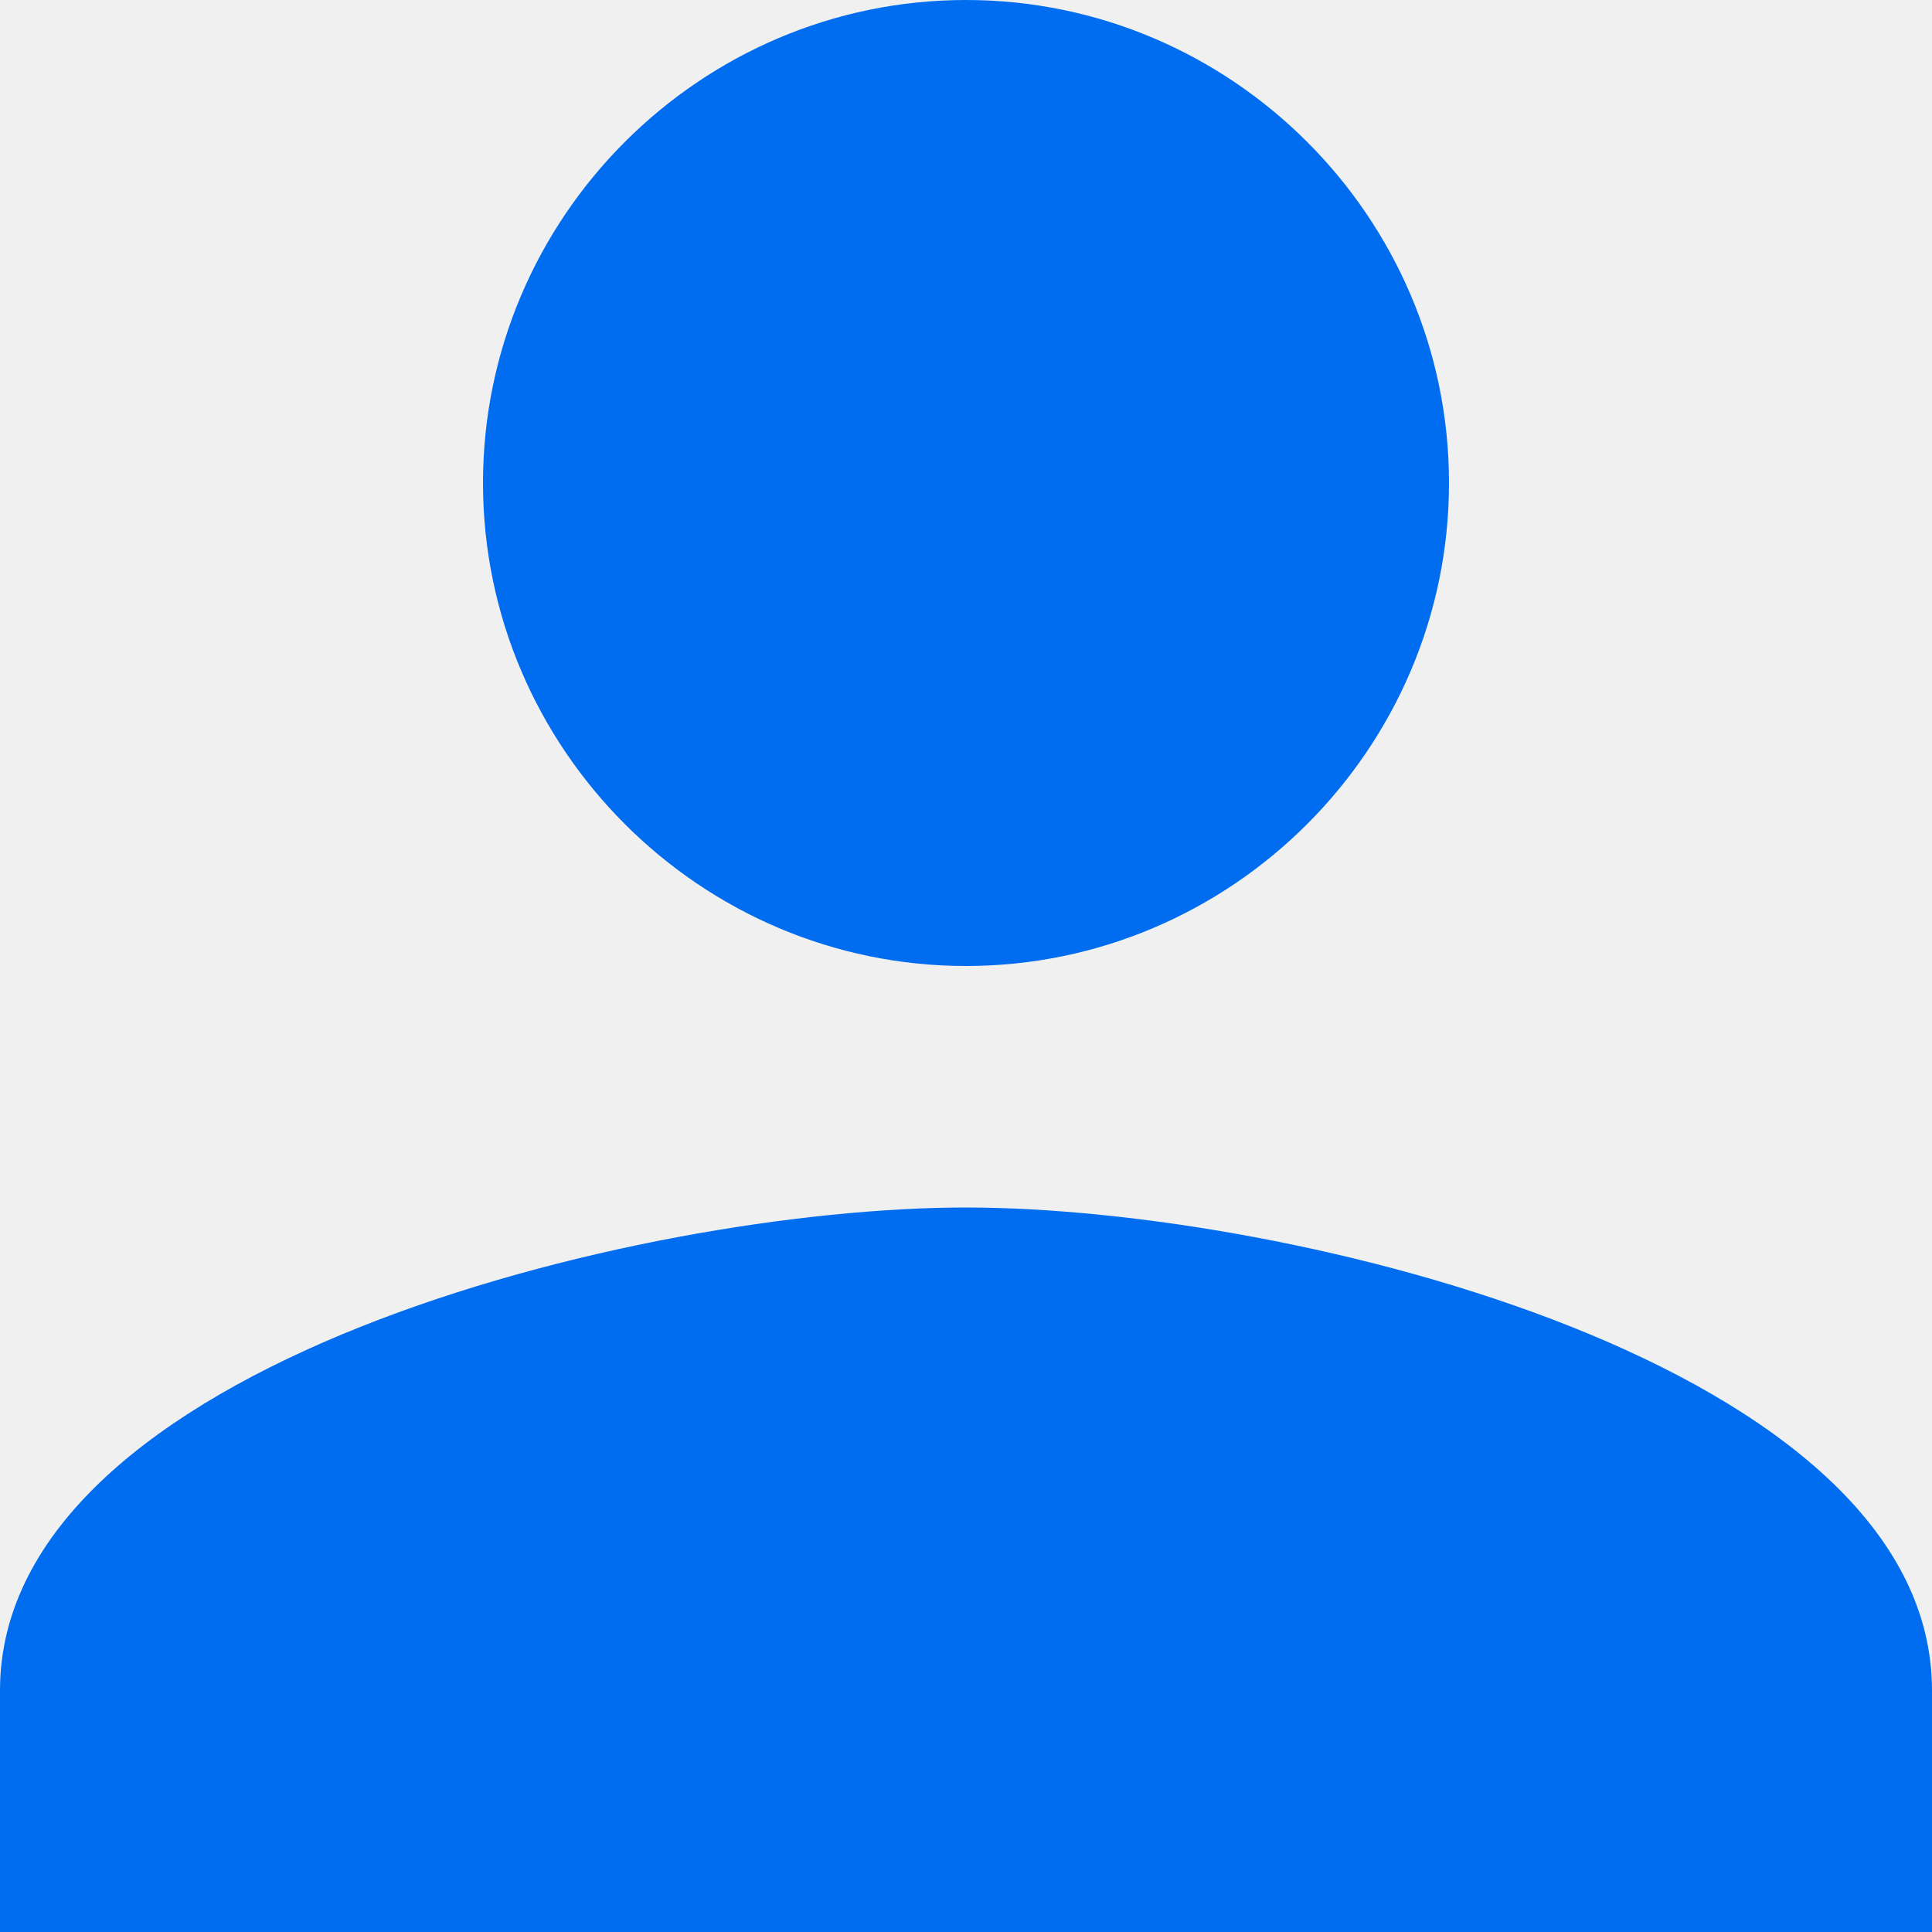
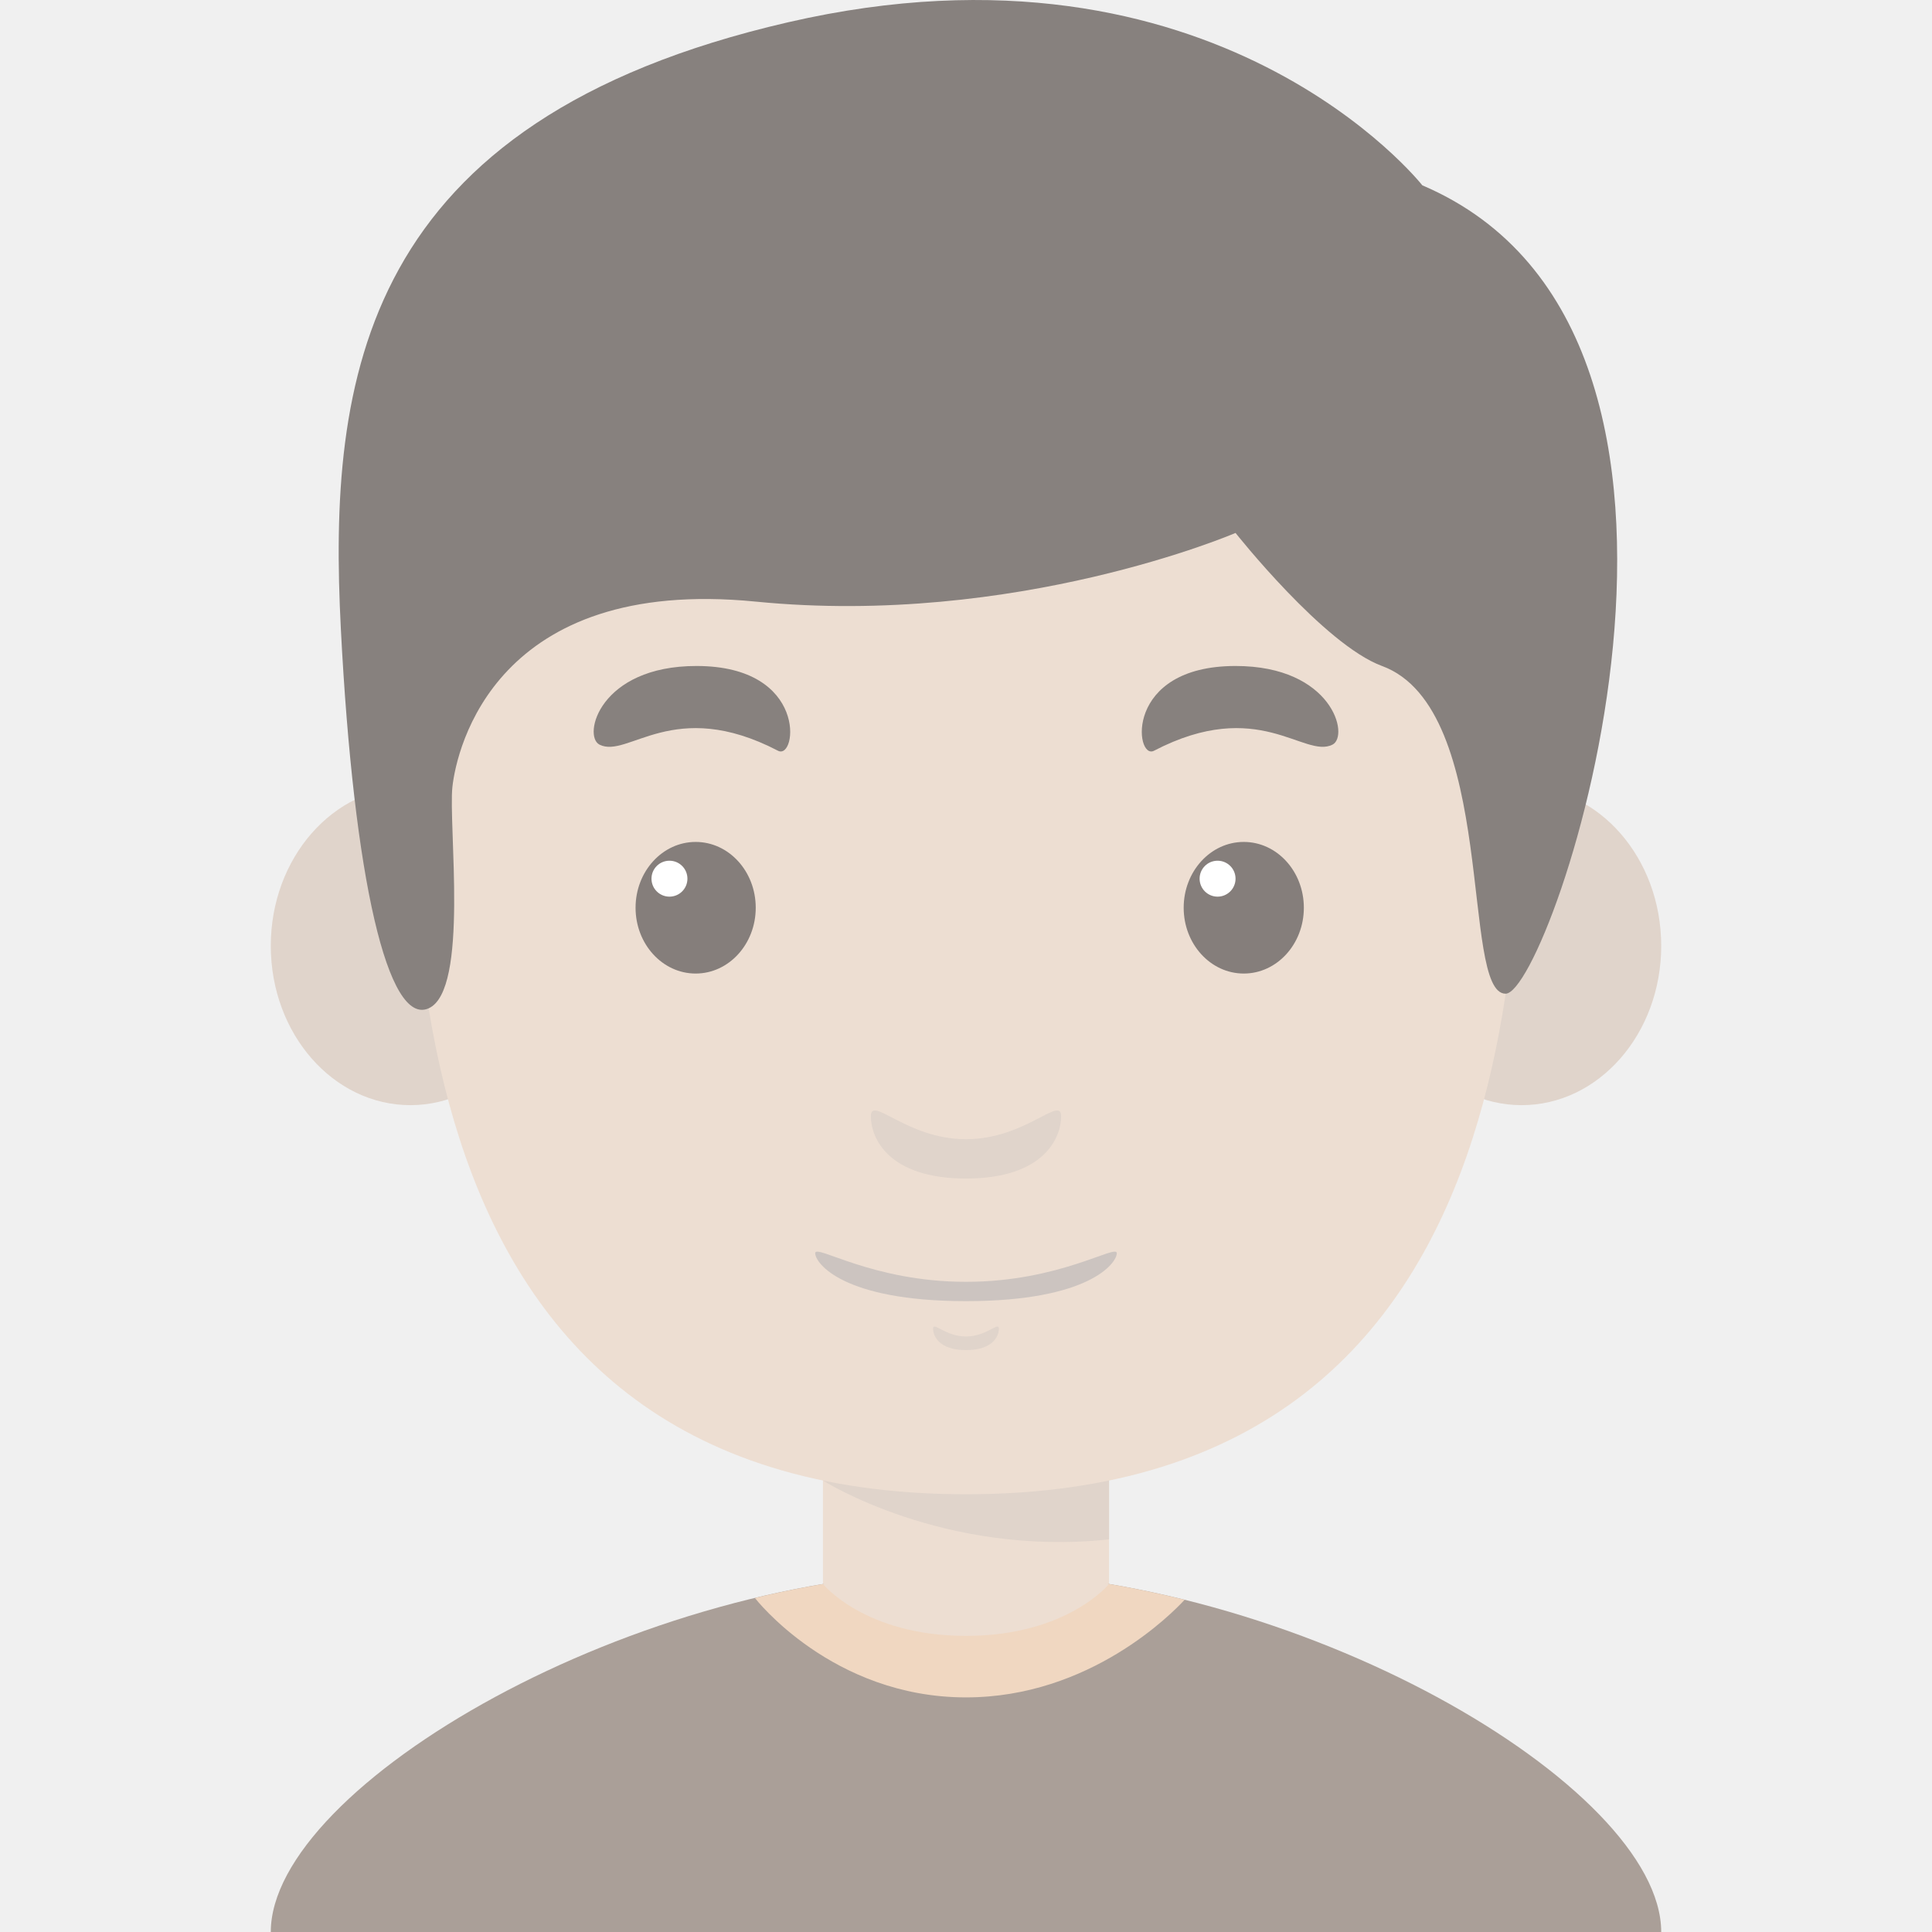
- <svg xmlns="http://www.w3.org/2000/svg" version="1.1" id="Capa_1" x="0px" y="0px" width="512px" height="512px" viewBox="0 0 408 408" style="enable-background:new 0 0 408 408;" xml:space="preserve">
+ <svg xmlns="http://www.w3.org/2000/svg" version="1.1" id="Capa_1" x="0px" y="0px" viewBox="0 0 198.496 198.496" style="enable-background:new 0 0 198.496 198.496;" xml:space="preserve" width="512px" height="512px" class="">
  <g>
-     <g id="person">
-       <path d="M204,204c56.1,0,102-45.9,102-102S260.1,0,204,0c-56.1,0-102,45.9-102,102S147.9,204,204,204z M204,255    C135.15,255,0,288.15,0,357v51h408v-51C408,288.15,272.85,255,204,255z" fill="#006DF0" />
+     <g>
+       <g>
+         <rect x="84.55" y="148.231" style="fill:#EDDED2" width="29.395" height="32.922" data-original="#FDCC9B" class="" data-old_color="#E8DDD3" />
+         <path style="fill:#E0D4CB" d="M84.551,152.108c0,0,12.365,7.874,29.395,6.05v-9.928H84.551V152.108z" data-original="#FCBC85" class="" data-old_color="#D2C8C1" />
+         <ellipse style="fill:#E0D4CB" cx="42.164" cy="97.181" rx="14.343" ry="16.364" data-original="#FCBC85" class="" data-old_color="#D2C8C1" />
+         <ellipse style="fill:#E0D4CB" cx="156.332" cy="97.181" rx="14.343" ry="16.364" data-original="#FCBC85" class="" data-old_color="#D2C8C1" />
+         <path style="fill:#EDDED2" d="M156.274,65.925c0-24.103-17.637-41.741-57.026-41.741c-39.389,0-57.026,17.637-57.026,41.741    c0,24.104-4.115,87.597,57.026,87.597C160.389,153.522,156.274,90.029,156.274,65.925z" data-original="#FDCC9B" class="" data-old_color="#E8DDD3" />
+         <g>
+           <g>
+             <ellipse style="fill:#857E7B" cx="71.472" cy="93.262" rx="6.173" ry="6.761" data-original="#3B2519" class="active-path" data-old_color="#7A7471" />
+             <circle style="fill:#FFFFFF" cx="68.781" cy="90.277" r="1.846" data-original="#FFFFFF" class="" />
+           </g>
+           <path style="fill:#87817E" d="M61.597,76.507c2.919,1.46,7.606-4.96,18.335,0.625c1.956,1.018,3.123-8.708-8.377-8.708     C61.597,68.424,59.833,75.626,61.597,76.507z" data-original="#51362A" class="" data-old_color="#6D6866" />
+           <g>
+             <ellipse style="fill:#857E7B" cx="127.786" cy="93.262" rx="6.173" ry="6.761" data-original="#3B2519" class="active-path" data-old_color="#7A7471" />
+             <circle style="fill:#FFFFFF" cx="125.095" cy="90.277" r="1.846" data-original="#FFFFFF" class="" />
+           </g>
+           <path style="fill:#87817E" d="M136.899,76.507c-2.919,1.46-7.606-4.96-18.335,0.625c-1.956,1.018-3.123-8.708,8.378-8.708     C136.899,68.424,138.662,75.626,136.899,76.507z" data-original="#51362A" class="" data-old_color="#6D6866" />
+         </g>
+         <path style="fill:#E0D4CB" d="M99.248,117.043c-6.1,0-9.774-4.556-9.774-2.352c0,2.205,1.764,6.394,9.774,6.394    c8.01,0,9.774-4.189,9.774-6.394C109.022,112.486,105.347,117.043,99.248,117.043z" data-original="#FCBC85" class="" data-old_color="#D2C8C1" />
+         <path style="fill:#E0D4CB" d="M99.248,137.313c-2.11,0-3.381-1.576-3.381-0.813s0.61,2.211,3.381,2.211    c2.771,0,3.38-1.448,3.38-2.211S101.357,137.313,99.248,137.313z" data-original="#FCBC85" class="" data-old_color="#D2C8C1" />
+         <path style="fill:#CCC4C0" d="M99.248,131.696c-9.668,0-15.493-3.937-15.493-2.939c0,0.998,2.796,4.924,15.493,4.924    c12.697,0,15.493-3.926,15.493-4.924C114.74,127.759,108.916,131.696,99.248,131.696z" data-original="#F7945E" class="" data-old_color="#D6CECA" />
+       </g>
+       <path style="fill:#AA9F98" d="M99.248,161.458v37.038H27.821C27.821,183.504,65.444,161.458,99.248,161.458z" data-original="#F7941E" class="" data-old_color="#B6AEA9" />
+       <path style="fill:#AA9F98" d="M99.248,161.458v37.038h71.427C170.675,183.504,133.052,161.458,99.248,161.458z" data-original="#F7941E" class="" data-old_color="#B6AEA9" />
+       <path style="fill:#F0D7C1" d="M99.248,161.458c-7.19,0-14.552,1.005-21.689,2.72c0.048,0.063,7.916,10.214,21.689,10.214   c12.754,0,21.233-8.693,22.462-10.03C114.332,162.531,106.698,161.458,99.248,161.458z" data-original="#F36C21" class="" data-old_color="#F0D6C0" />
+       <path style="fill:#EDDED2" d="M84.55,162.74c0,0,4.299,5.332,14.697,5.332c10.398,0,14.698-5.332,14.698-5.332   S98.697,157.189,84.55,162.74z" data-original="#FDCC9B" class="" data-old_color="#E8DDD3" />
+       <path style="fill:#87817E" d="M146.132,19.041c0,0-21.164-26.896-65.152-16.755C36.993,12.426,33.697,38.882,35.02,64.621   c1.323,25.74,4.85,40.84,9.022,38.974c4.172-1.867,2.001-18.857,2.442-22.778c0.441-3.921,4.409-21.653,31.162-19.007   c26.752,2.646,49.296-7.055,49.296-7.055s9.075,11.471,15.047,13.669c11.934,4.391,8.02,33.67,12.696,33.67   S182.288,34.473,146.132,19.041z" data-original="#51362A" class="" data-old_color="#6D6866" />
    </g>
  </g>
-   <g>
- </g>
-   <g>
- </g>
-   <g>
- </g>
-   <g>
- </g>
-   <g>
- </g>
-   <g>
- </g>
-   <g>
- </g>
-   <g>
- </g>
-   <g>
- </g>
-   <g>
- </g>
-   <g>
- </g>
-   <g>
- </g>
-   <g>
- </g>
-   <g>
- </g>
-   <g>
- </g>
</svg>
